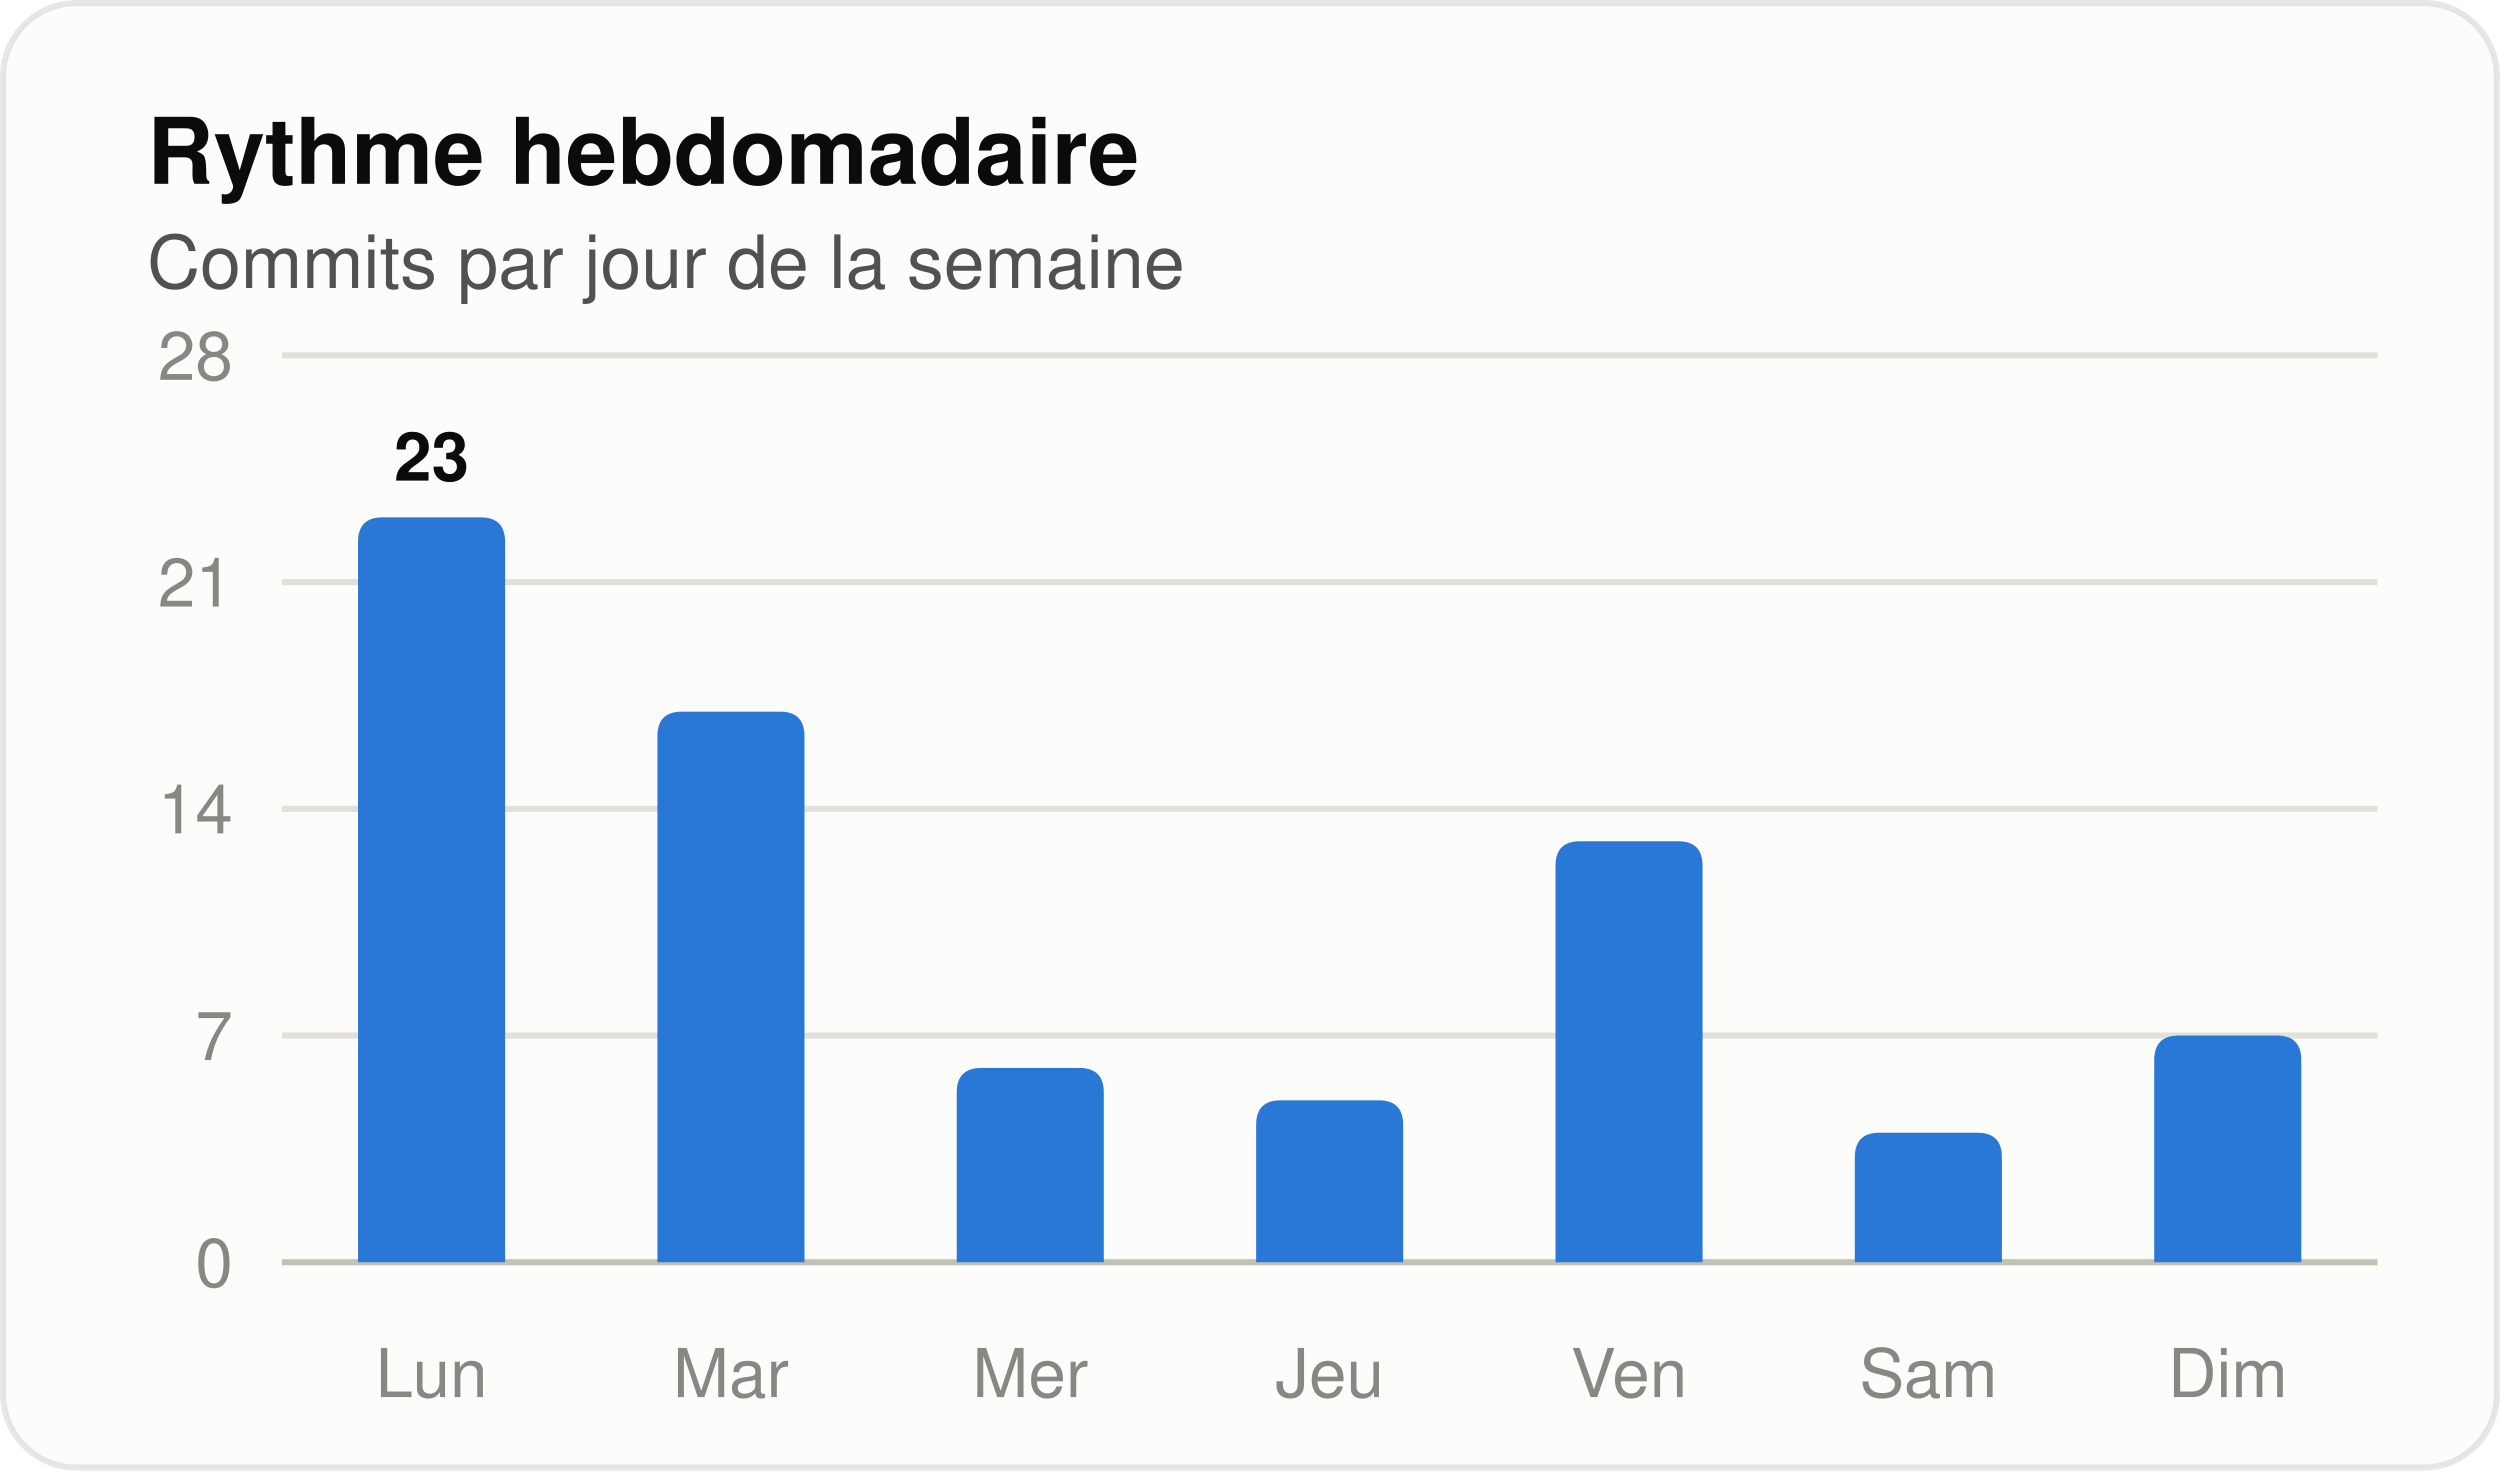
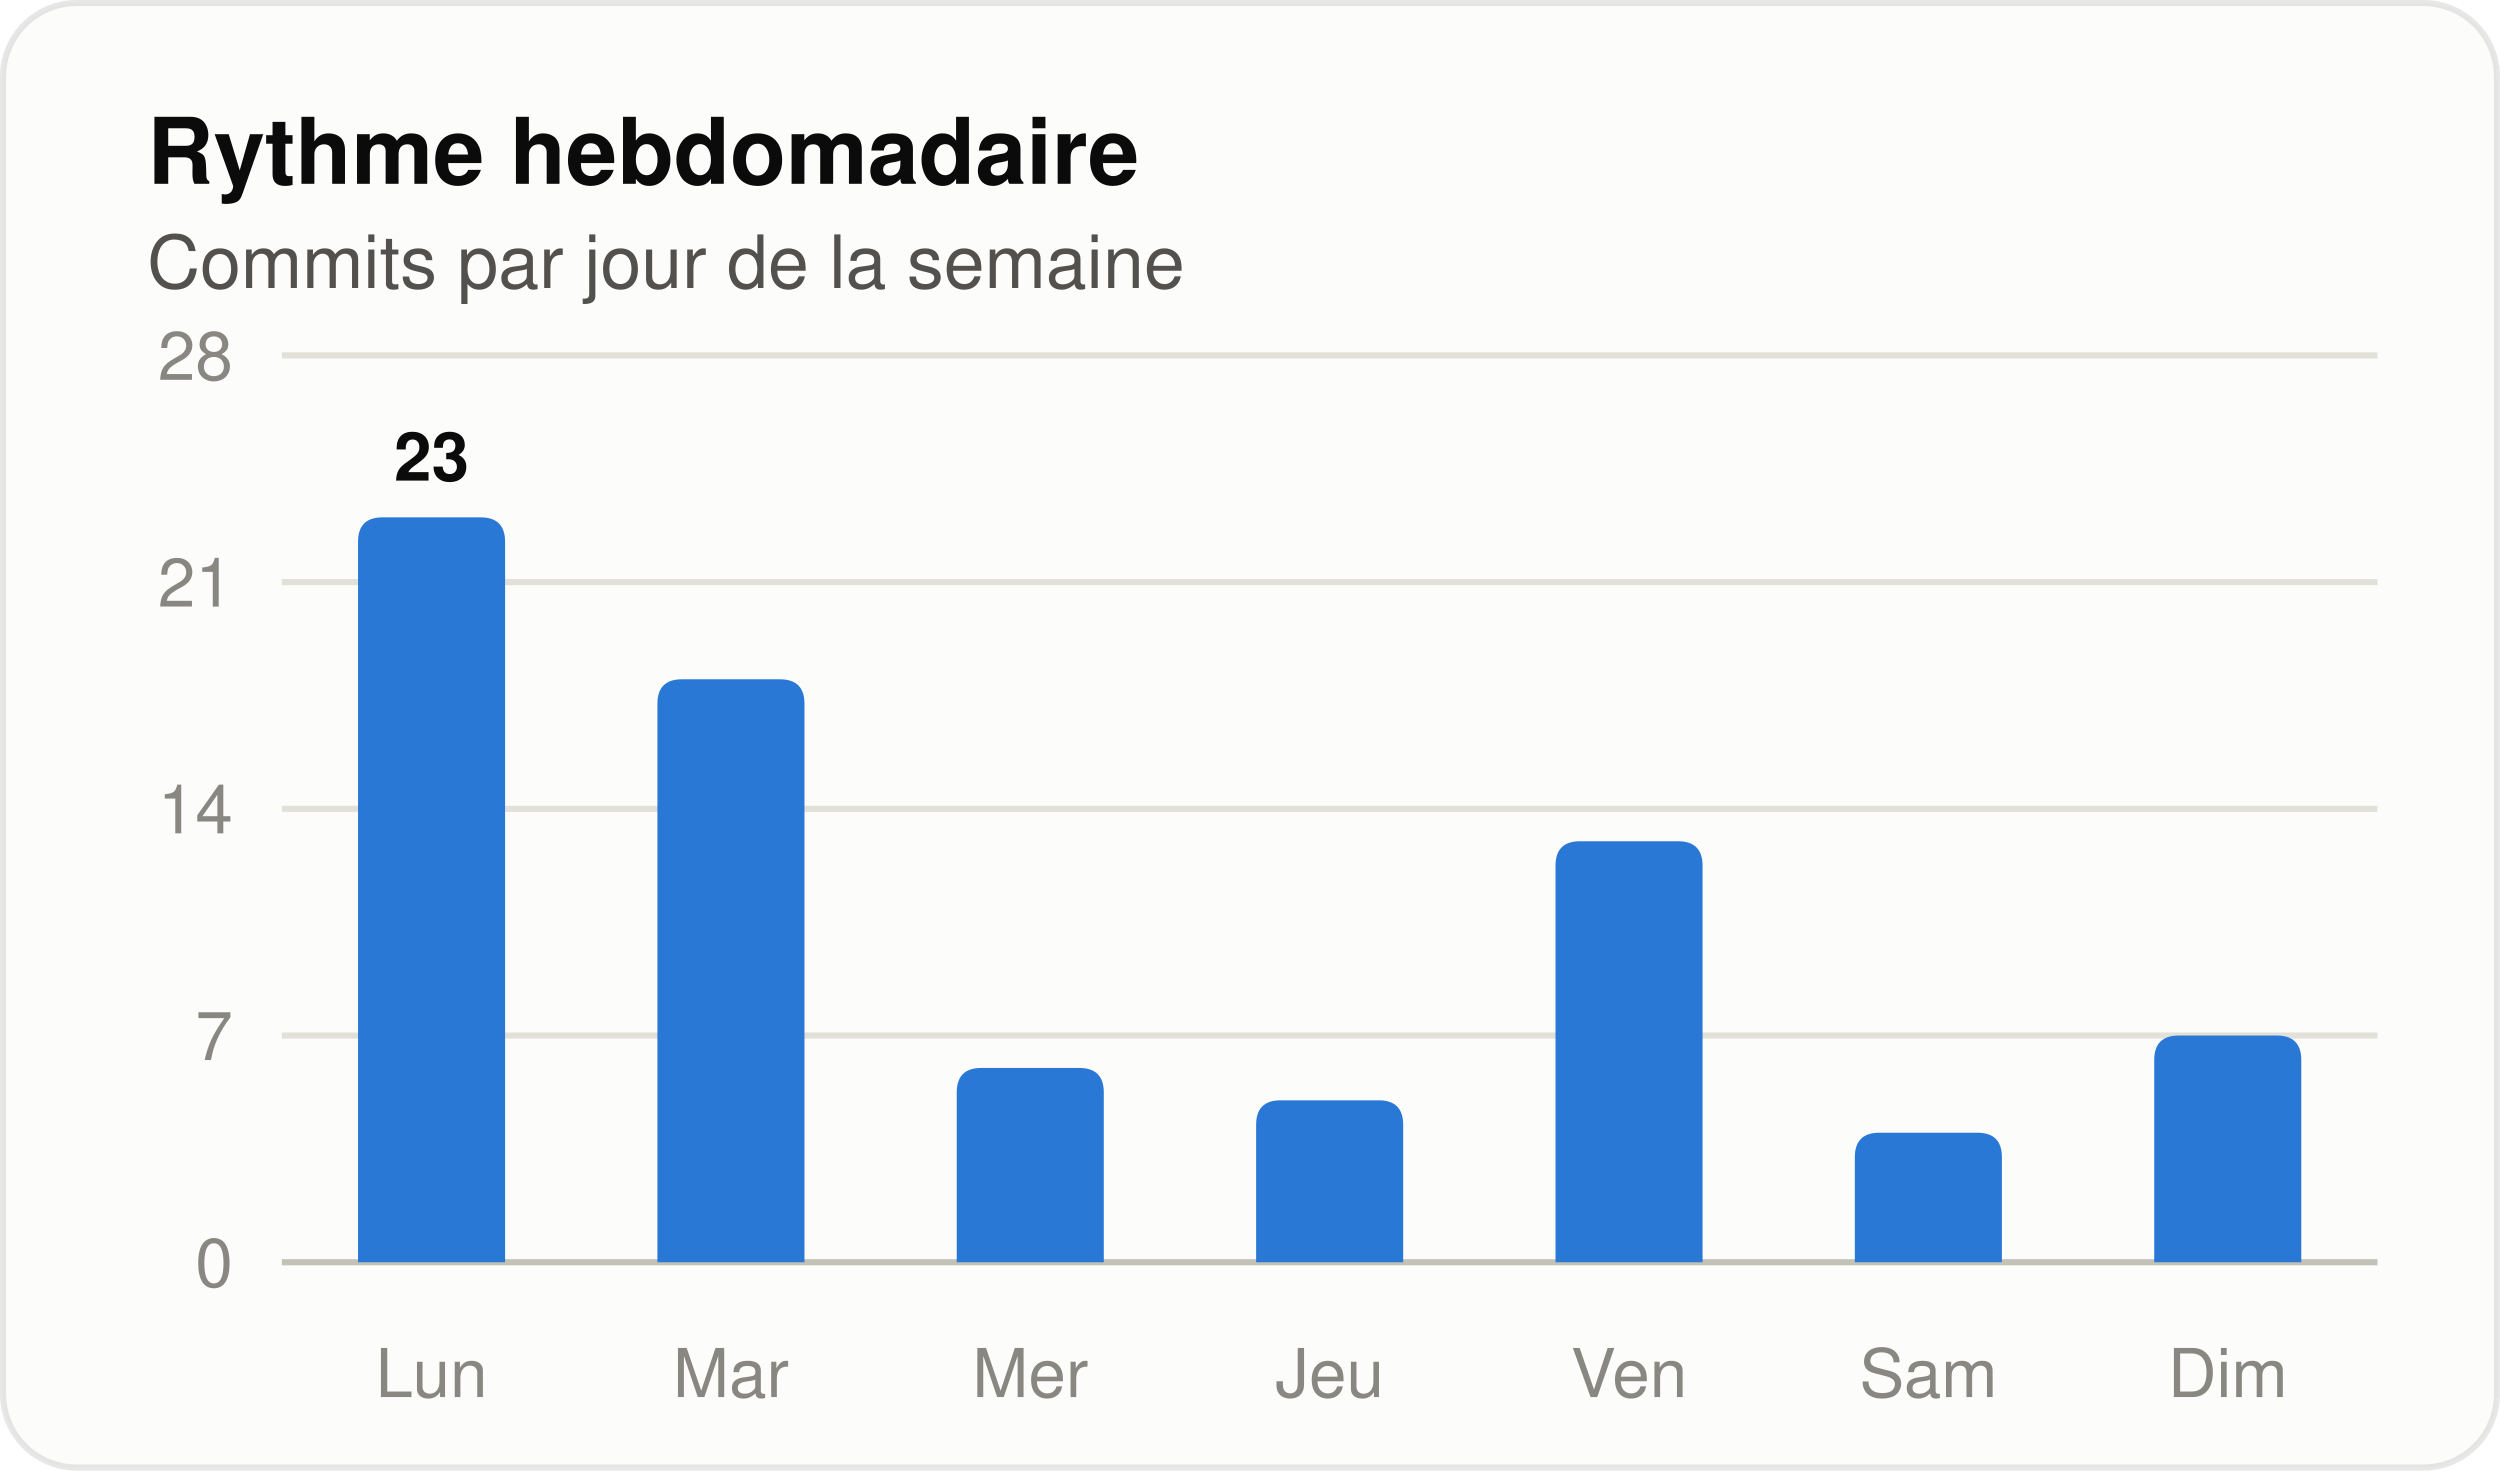
<svg xmlns="http://www.w3.org/2000/svg" width="408" height="240" viewBox="0 0 408 240" role="img" aria-label="Histogramme des commits par jour de la semaine" font-family="system-ui, 'Segoe UI', Ubuntu, Helvetica, Arial, sans-serif">
  <rect x="0.5" y="0.5" width="407" height="239" rx="12" fill="#fcfcfb" stroke="rgba(11,11,11,0.10)" />
  <text x="24" y="30" font-size="15" fill="#0b0b0b" font-weight="600">Rythme hebdomadaire</text>
  <text x="24" y="47" font-size="12" fill="#52514e">Commits par jour de la semaine</text>
  <line x1="46" y1="206.0" x2="388" y2="206.0" stroke="#c3c2b7" stroke-width="1" />
  <text x="38" y="210" font-size="11" fill="#898781" text-anchor="end" font-variant-numeric="tabular-nums">0</text>
  <line x1="46" y1="169.0" x2="388" y2="169.0" stroke="#e1e0d9" stroke-width="1" />
  <text x="38" y="173" font-size="11" fill="#898781" text-anchor="end" font-variant-numeric="tabular-nums">7</text>
  <line x1="46" y1="132.0" x2="388" y2="132.0" stroke="#e1e0d9" stroke-width="1" />
  <text x="38" y="136" font-size="11" fill="#898781" text-anchor="end" font-variant-numeric="tabular-nums">14</text>
  <line x1="46" y1="95.0" x2="388" y2="95.0" stroke="#e1e0d9" stroke-width="1" />
  <text x="38" y="99" font-size="11" fill="#898781" text-anchor="end" font-variant-numeric="tabular-nums">21</text>
  <line x1="46" y1="58.0" x2="388" y2="58.0" stroke="#e1e0d9" stroke-width="1" />
  <text x="38" y="62" font-size="11" fill="#898781" text-anchor="end" font-variant-numeric="tabular-nums">28</text>
  <path d="M 58.43 206.00 V 88.43 Q 58.43 84.43 62.43 84.43 H 78.43 Q 82.43 84.43 82.43 88.43 V 206.00 Z" fill="#2a78d6" />
  <text x="70.429" y="78.429" font-size="11" fill="#0b0b0b" font-weight="600" text-anchor="middle">23</text>
  <text x="70.429" y="228" font-size="11" fill="#898781" text-anchor="middle">Lun</text>
-   <path d="M 107.29 206.00 V 120.14 Q 107.29 116.14 111.29 116.14 H 127.29 Q 131.29 116.14 131.29 120.14 V 206.00 Z" fill="#2a78d6" />
+   <path d="M 107.29 206.00 V 114.86 Q 107.29 110.86 111.29 110.86 H 127.29 Q 131.29 110.86 131.29 114.86 V 206.00 Z" fill="#2a78d6" />
  <text x="119.286" y="228" font-size="11" fill="#898781" text-anchor="middle">Mar</text>
  <path d="M 156.14 206.00 V 178.29 Q 156.14 174.29 160.14 174.29 H 176.14 Q 180.14 174.29 180.14 178.29 V 206.00 Z" fill="#2a78d6" />
  <text x="168.143" y="228" font-size="11" fill="#898781" text-anchor="middle">Mer</text>
  <path d="M 205.00 206.00 V 183.57 Q 205.00 179.57 209.00 179.57 H 225.00 Q 229.00 179.57 229.00 183.57 V 206.00 Z" fill="#2a78d6" />
  <text x="217" y="228" font-size="11" fill="#898781" text-anchor="middle">Jeu</text>
  <path d="M 253.86 206.00 V 141.29 Q 253.86 137.29 257.86 137.29 H 273.86 Q 277.86 137.29 277.86 141.29 V 206.00 Z" fill="#2a78d6" />
  <text x="265.857" y="228" font-size="11" fill="#898781" text-anchor="middle">Ven</text>
  <path d="M 302.71 206.00 V 188.86 Q 302.71 184.86 306.71 184.86 H 322.71 Q 326.71 184.86 326.71 188.86 V 206.00 Z" fill="#2a78d6" />
  <text x="314.714" y="228" font-size="11" fill="#898781" text-anchor="middle">Sam</text>
  <path d="M 351.57 206.00 V 173.00 Q 351.57 169.00 355.57 169.00 H 371.57 Q 375.57 169.00 375.57 173.00 V 206.00 Z" fill="#2a78d6" />
  <text x="363.571" y="228" font-size="11" fill="#898781" text-anchor="middle">Dim</text>
</svg>
